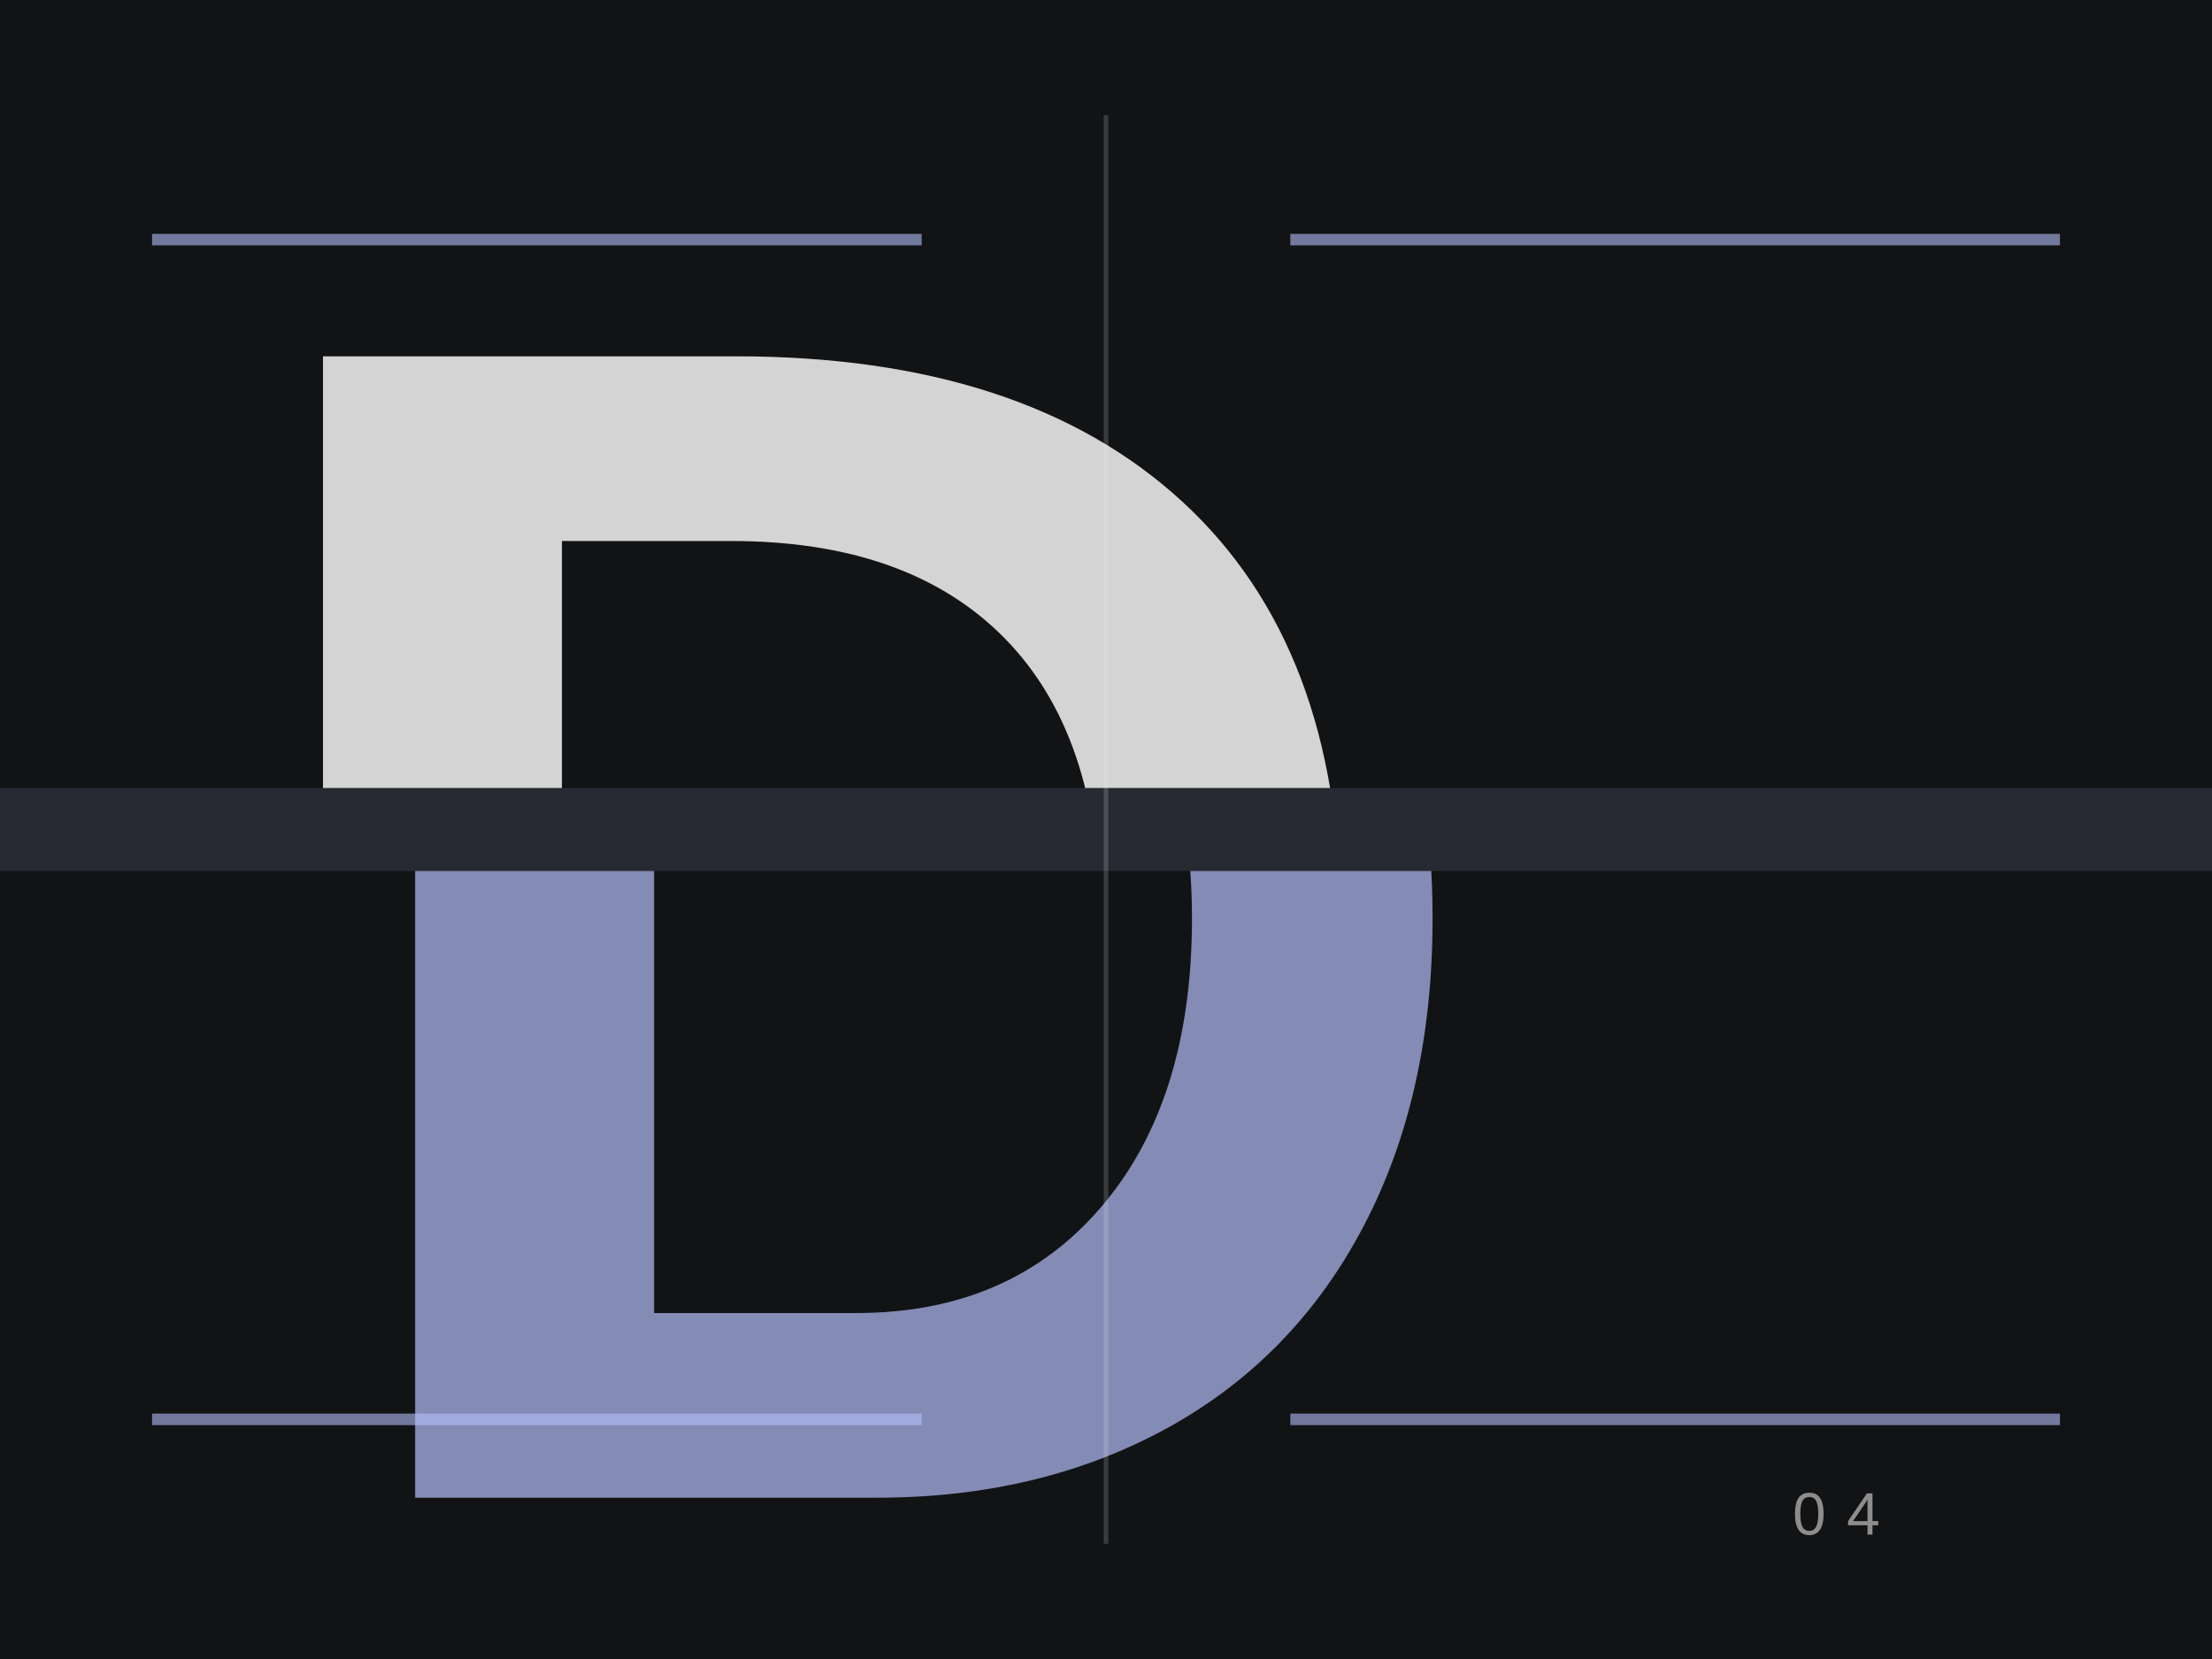
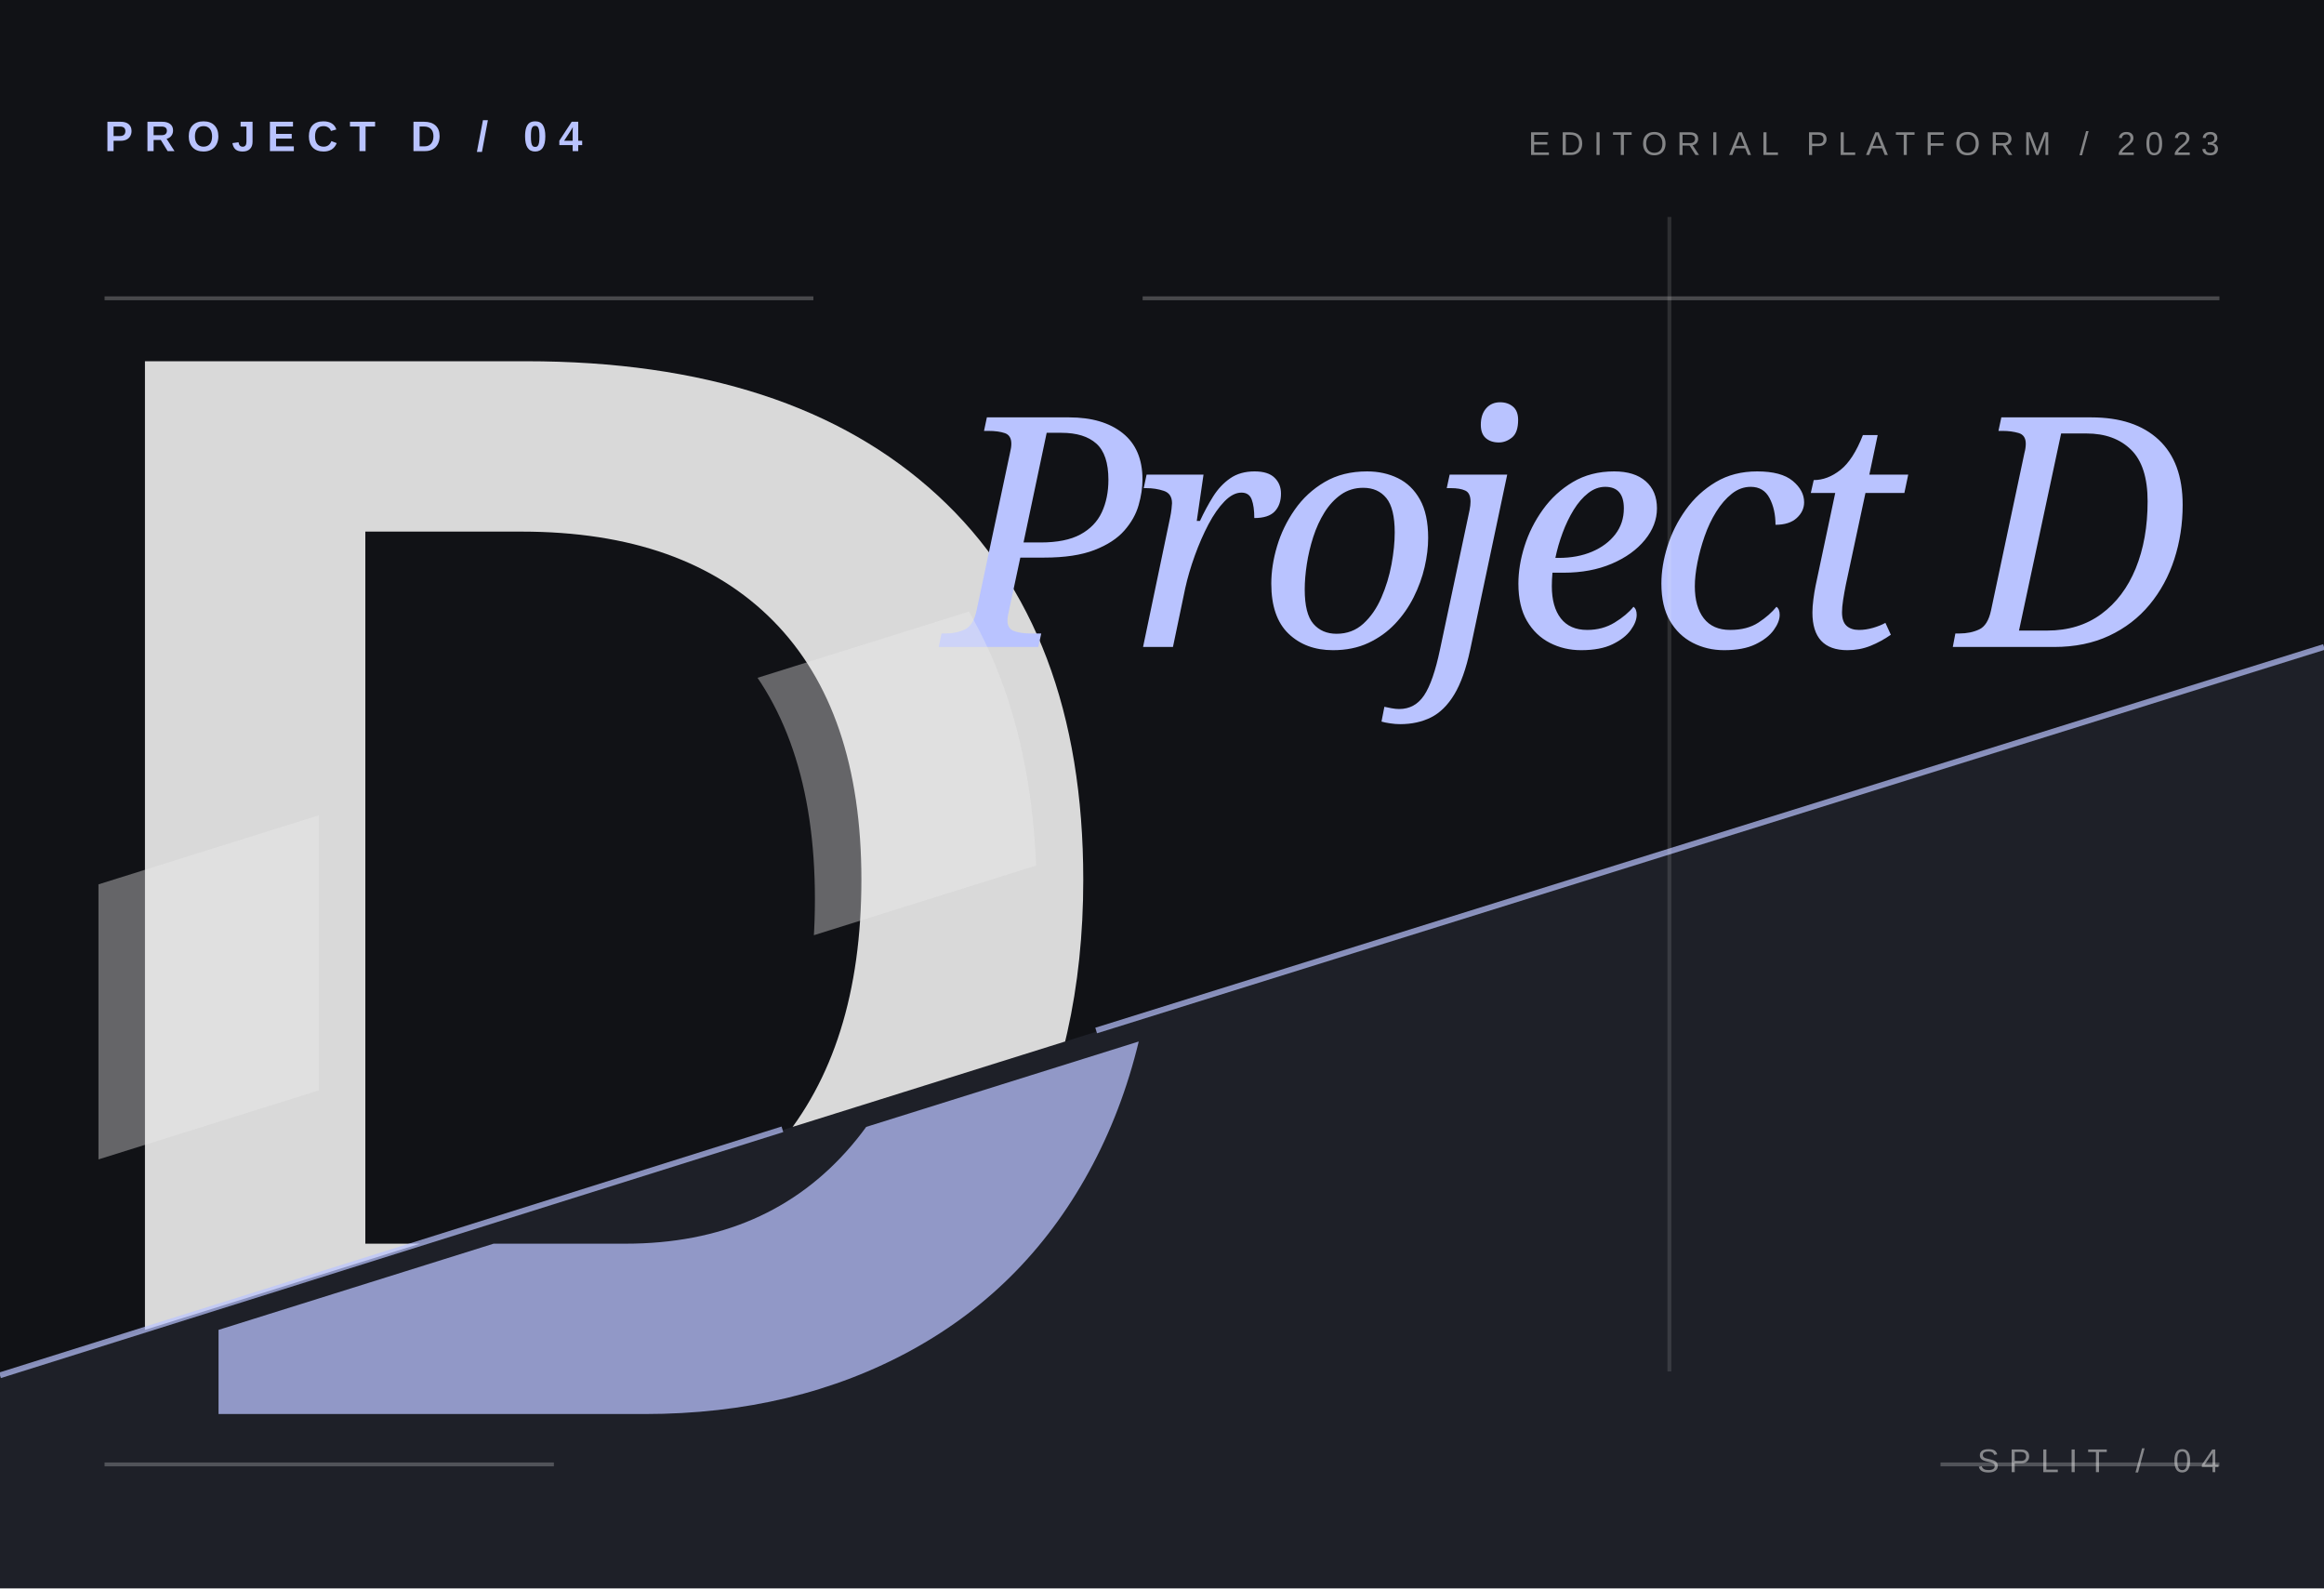
- <svg xmlns="http://www.w3.org/2000/svg" viewBox="0 0 960 720">
+ <svg xmlns="http://www.w3.org/2000/svg" viewBox="0 0 1200 820">
  <defs>
-     <clipPath id="top">
-       <rect width="960" height="342" />
+     <clipPath id="d-upper">
+       <path d="M0 0h1200v334L0 710Z" />
    </clipPath>
-     <clipPath id="bottom">
-       <rect y="378" width="960" height="342" />
+     <clipPath id="d-lower">
+       <path d="M0 710 1200 334v486H0Z" />
+     </clipPath>
+     <clipPath id="d-slice">
+       <path d="M0 470 1200 94v142L0 612Z" />
    </clipPath>
  </defs>
-   <rect width="960" height="720" fill="#121315" />
-   <text x="92" y="650" clip-path="url(#top)" fill="#eeeeee" fill-opacity=".88" font-family="Arial Black,Arial,sans-serif" font-size="720" font-weight="900" letter-spacing="-56">D</text>
-   <text x="132" y="650" clip-path="url(#bottom)" fill="#b9c3ff" fill-opacity=".68" font-family="Arial Black,Arial,sans-serif" font-size="720" font-weight="900" letter-spacing="-56">D</text>
-   <rect y="342" width="960" height="36" fill="#b9c3ff" fill-opacity=".13" />
-   <path d="M66 104h334M560 104h334M66 616h334M560 616h334" stroke="#b9c3ff" stroke-opacity=".58" stroke-width="5" />
-   <path d="M480 50v620" stroke="#eeeeee" stroke-opacity=".18" stroke-width="2" />
-   <text x="778" y="666" fill="#eeeeee" fill-opacity=".56" font-family="Arial,sans-serif" font-size="26" letter-spacing="9">04</text>
+   <rect width="1200" height="820" fill="#111216" />
+   <path d="M0 710 1200 334v486H0Z" fill="#b9c3ff" fill-opacity=".08" />
+   <text x="54" y="78" fill="#b9c3ff" font-family="Arial,sans-serif" font-size="22" font-weight="700" letter-spacing="6">PROJECT D / 04</text>
+   <text x="1146" y="80" text-anchor="end" fill="#eeeeee" fill-opacity=".52" font-family="Arial,sans-serif" font-size="17" letter-spacing="5">EDITORIAL PLATFORM / 2023</text>
+   <g clip-path="url(#d-upper)">
+     <text x="22" y="730" fill="#eeeeee" fill-opacity=".9" font-family="Arial Black,Arial,sans-serif" font-size="790" font-weight="900" letter-spacing="-72">D</text>
+     <text x="488" y="334" fill="#b9c3ff" font-family="Georgia,serif" font-size="166" font-style="italic" letter-spacing="-8">Project D</text>
+   </g>
+   <g clip-path="url(#d-lower)" transform="translate(38)">
+     <text x="22" y="730" fill="#b9c3ff" fill-opacity=".74" font-family="Arial Black,Arial,sans-serif" font-size="790" font-weight="900" letter-spacing="-72">D</text>
+     <text x="488" y="334" fill="#eeeeee" fill-opacity=".82" font-family="Georgia,serif" font-size="166" font-style="italic" letter-spacing="-8">Project D</text>
+   </g>
+   <g clip-path="url(#d-slice)" transform="translate(-24 10)">
+     <text x="22" y="730" fill="#eeeeee" fill-opacity=".38" font-family="Arial Black,Arial,sans-serif" font-size="790" font-weight="900" letter-spacing="-72">D</text>
+   </g>
+   <path d="M0 710 404 583M566 532l634-198" stroke="#b9c3ff" stroke-opacity=".7" stroke-width="3" />
+   <path d="M54 154h366M590 154h556M54 756h232M1002 756h144" stroke="#eeeeee" stroke-opacity=".25" stroke-width="2" />
+   <path d="M862 112v596" stroke="#eeeeee" stroke-opacity=".13" stroke-width="2" />
+   <text x="1146" y="760" text-anchor="end" fill="#eeeeee" fill-opacity=".5" font-family="Arial,sans-serif" font-size="17" letter-spacing="5">SPLIT / 04</text>
</svg>
